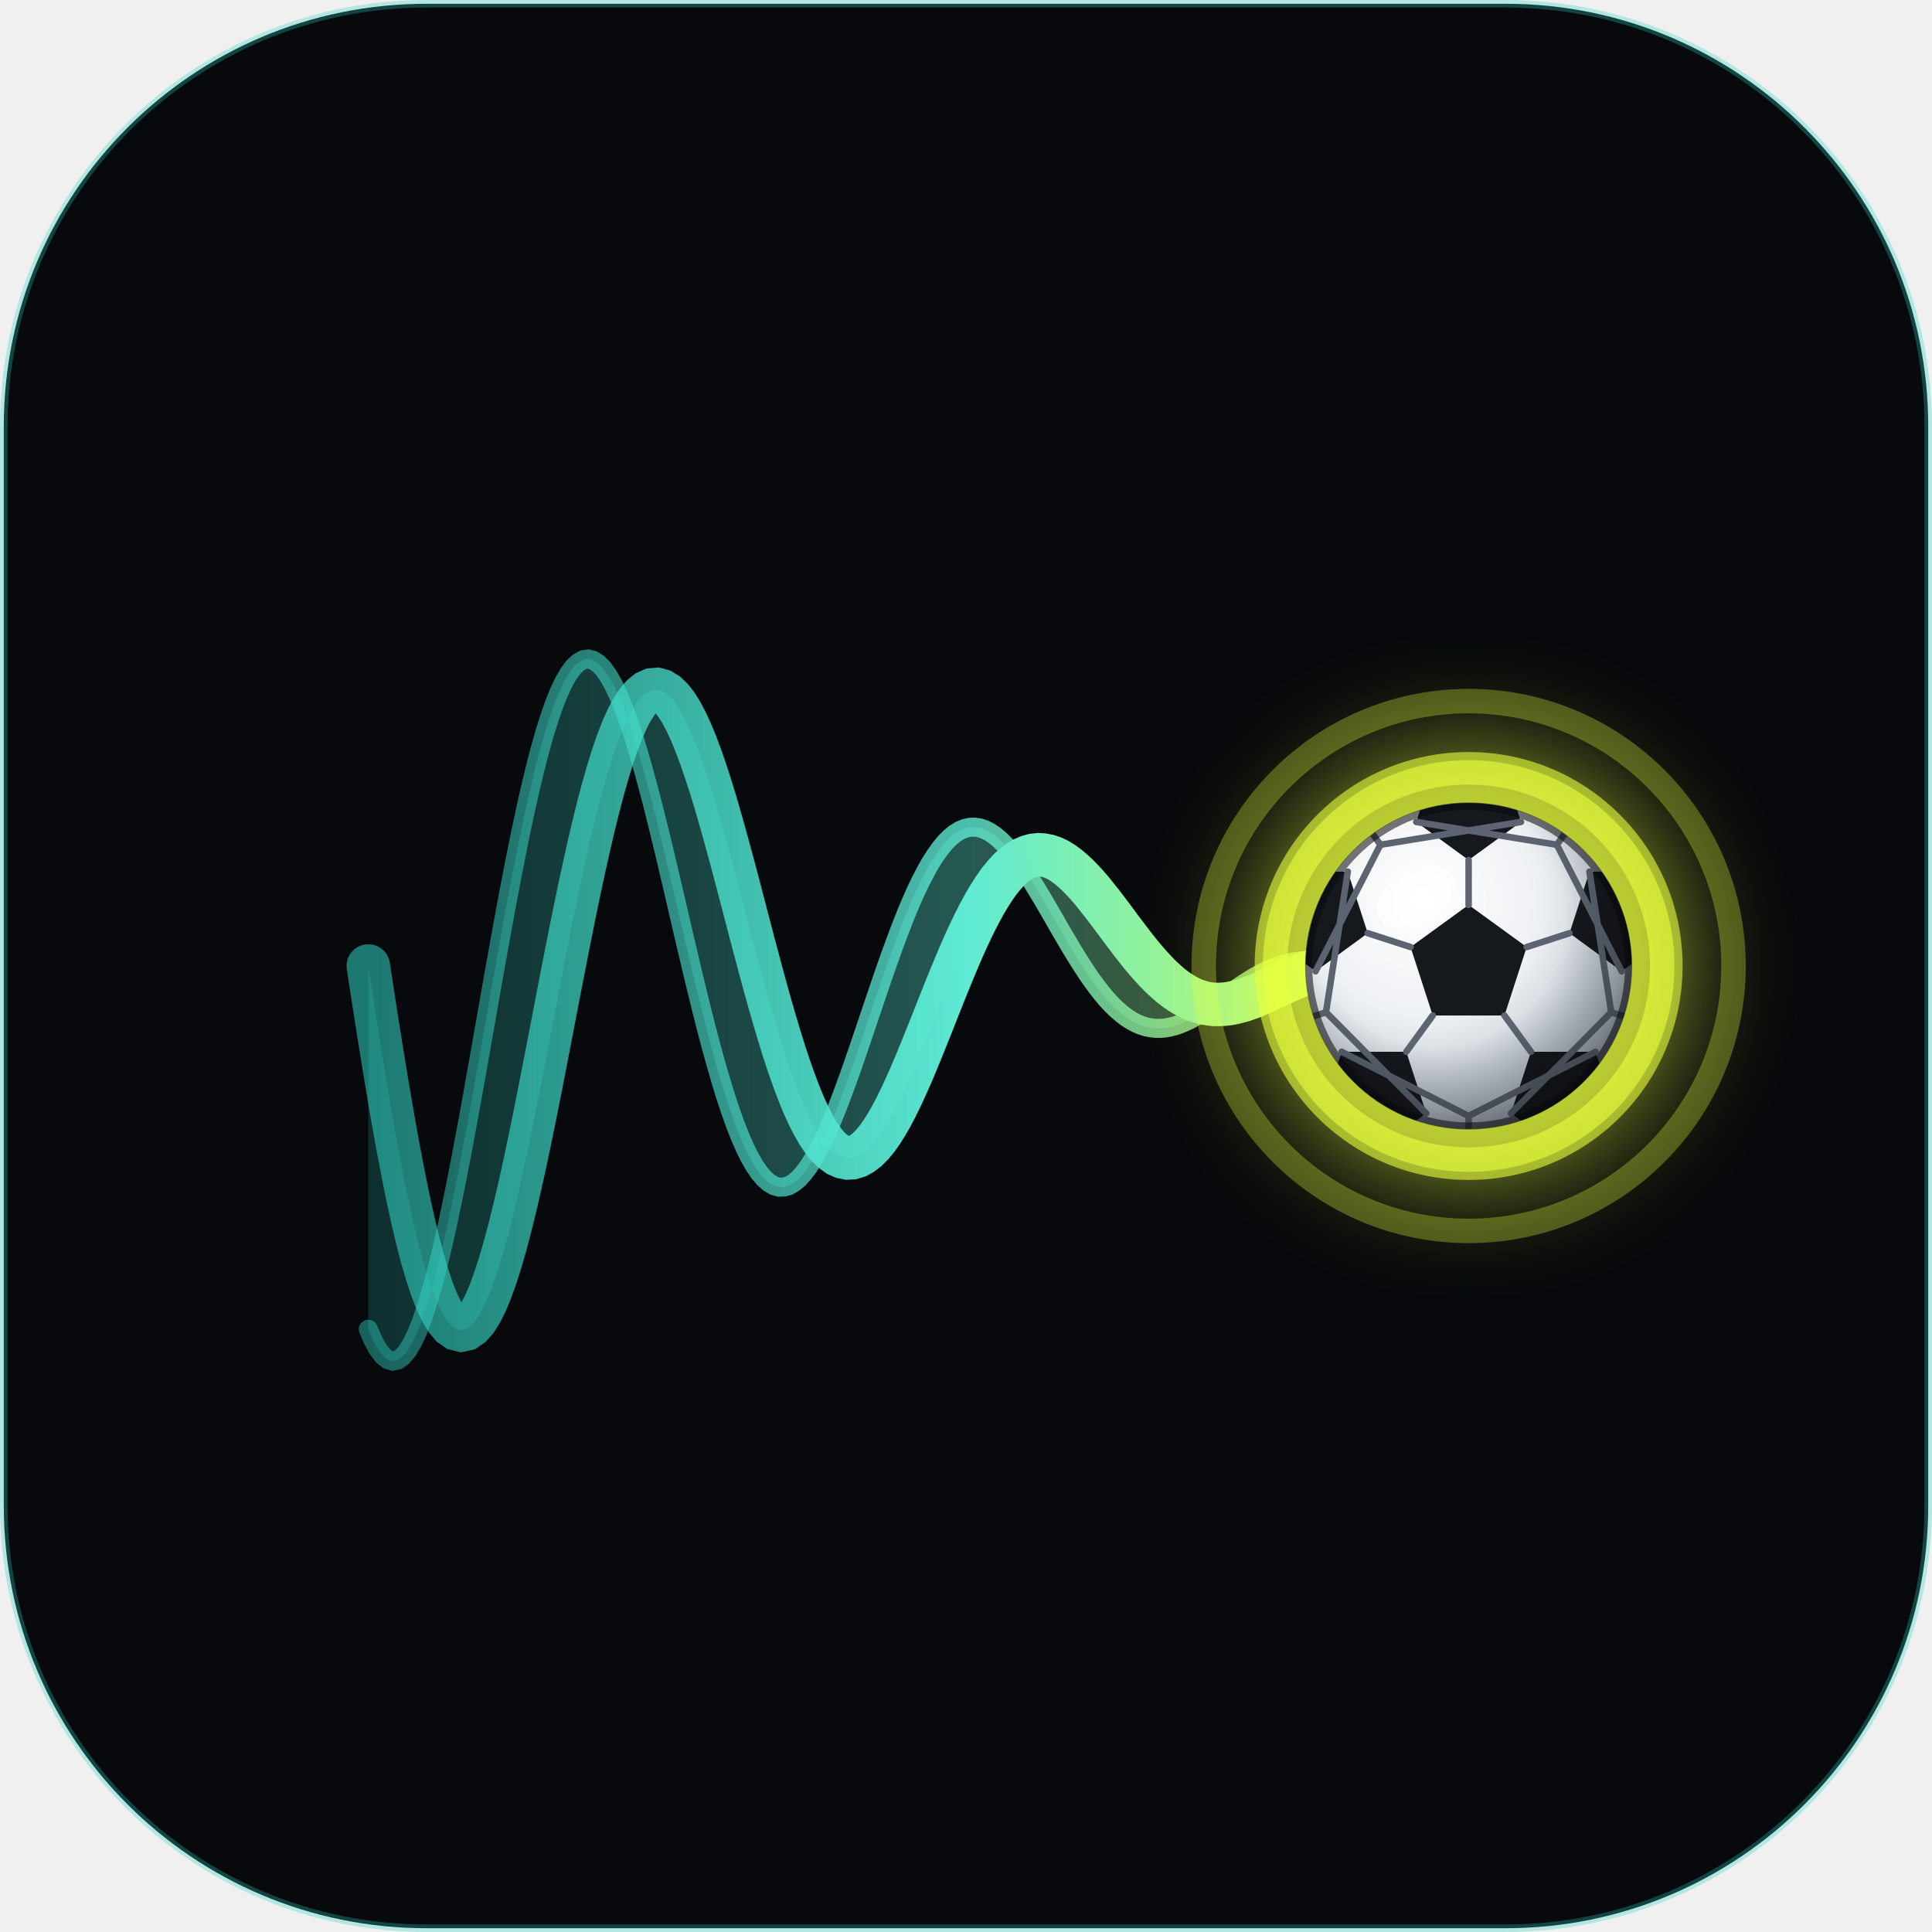
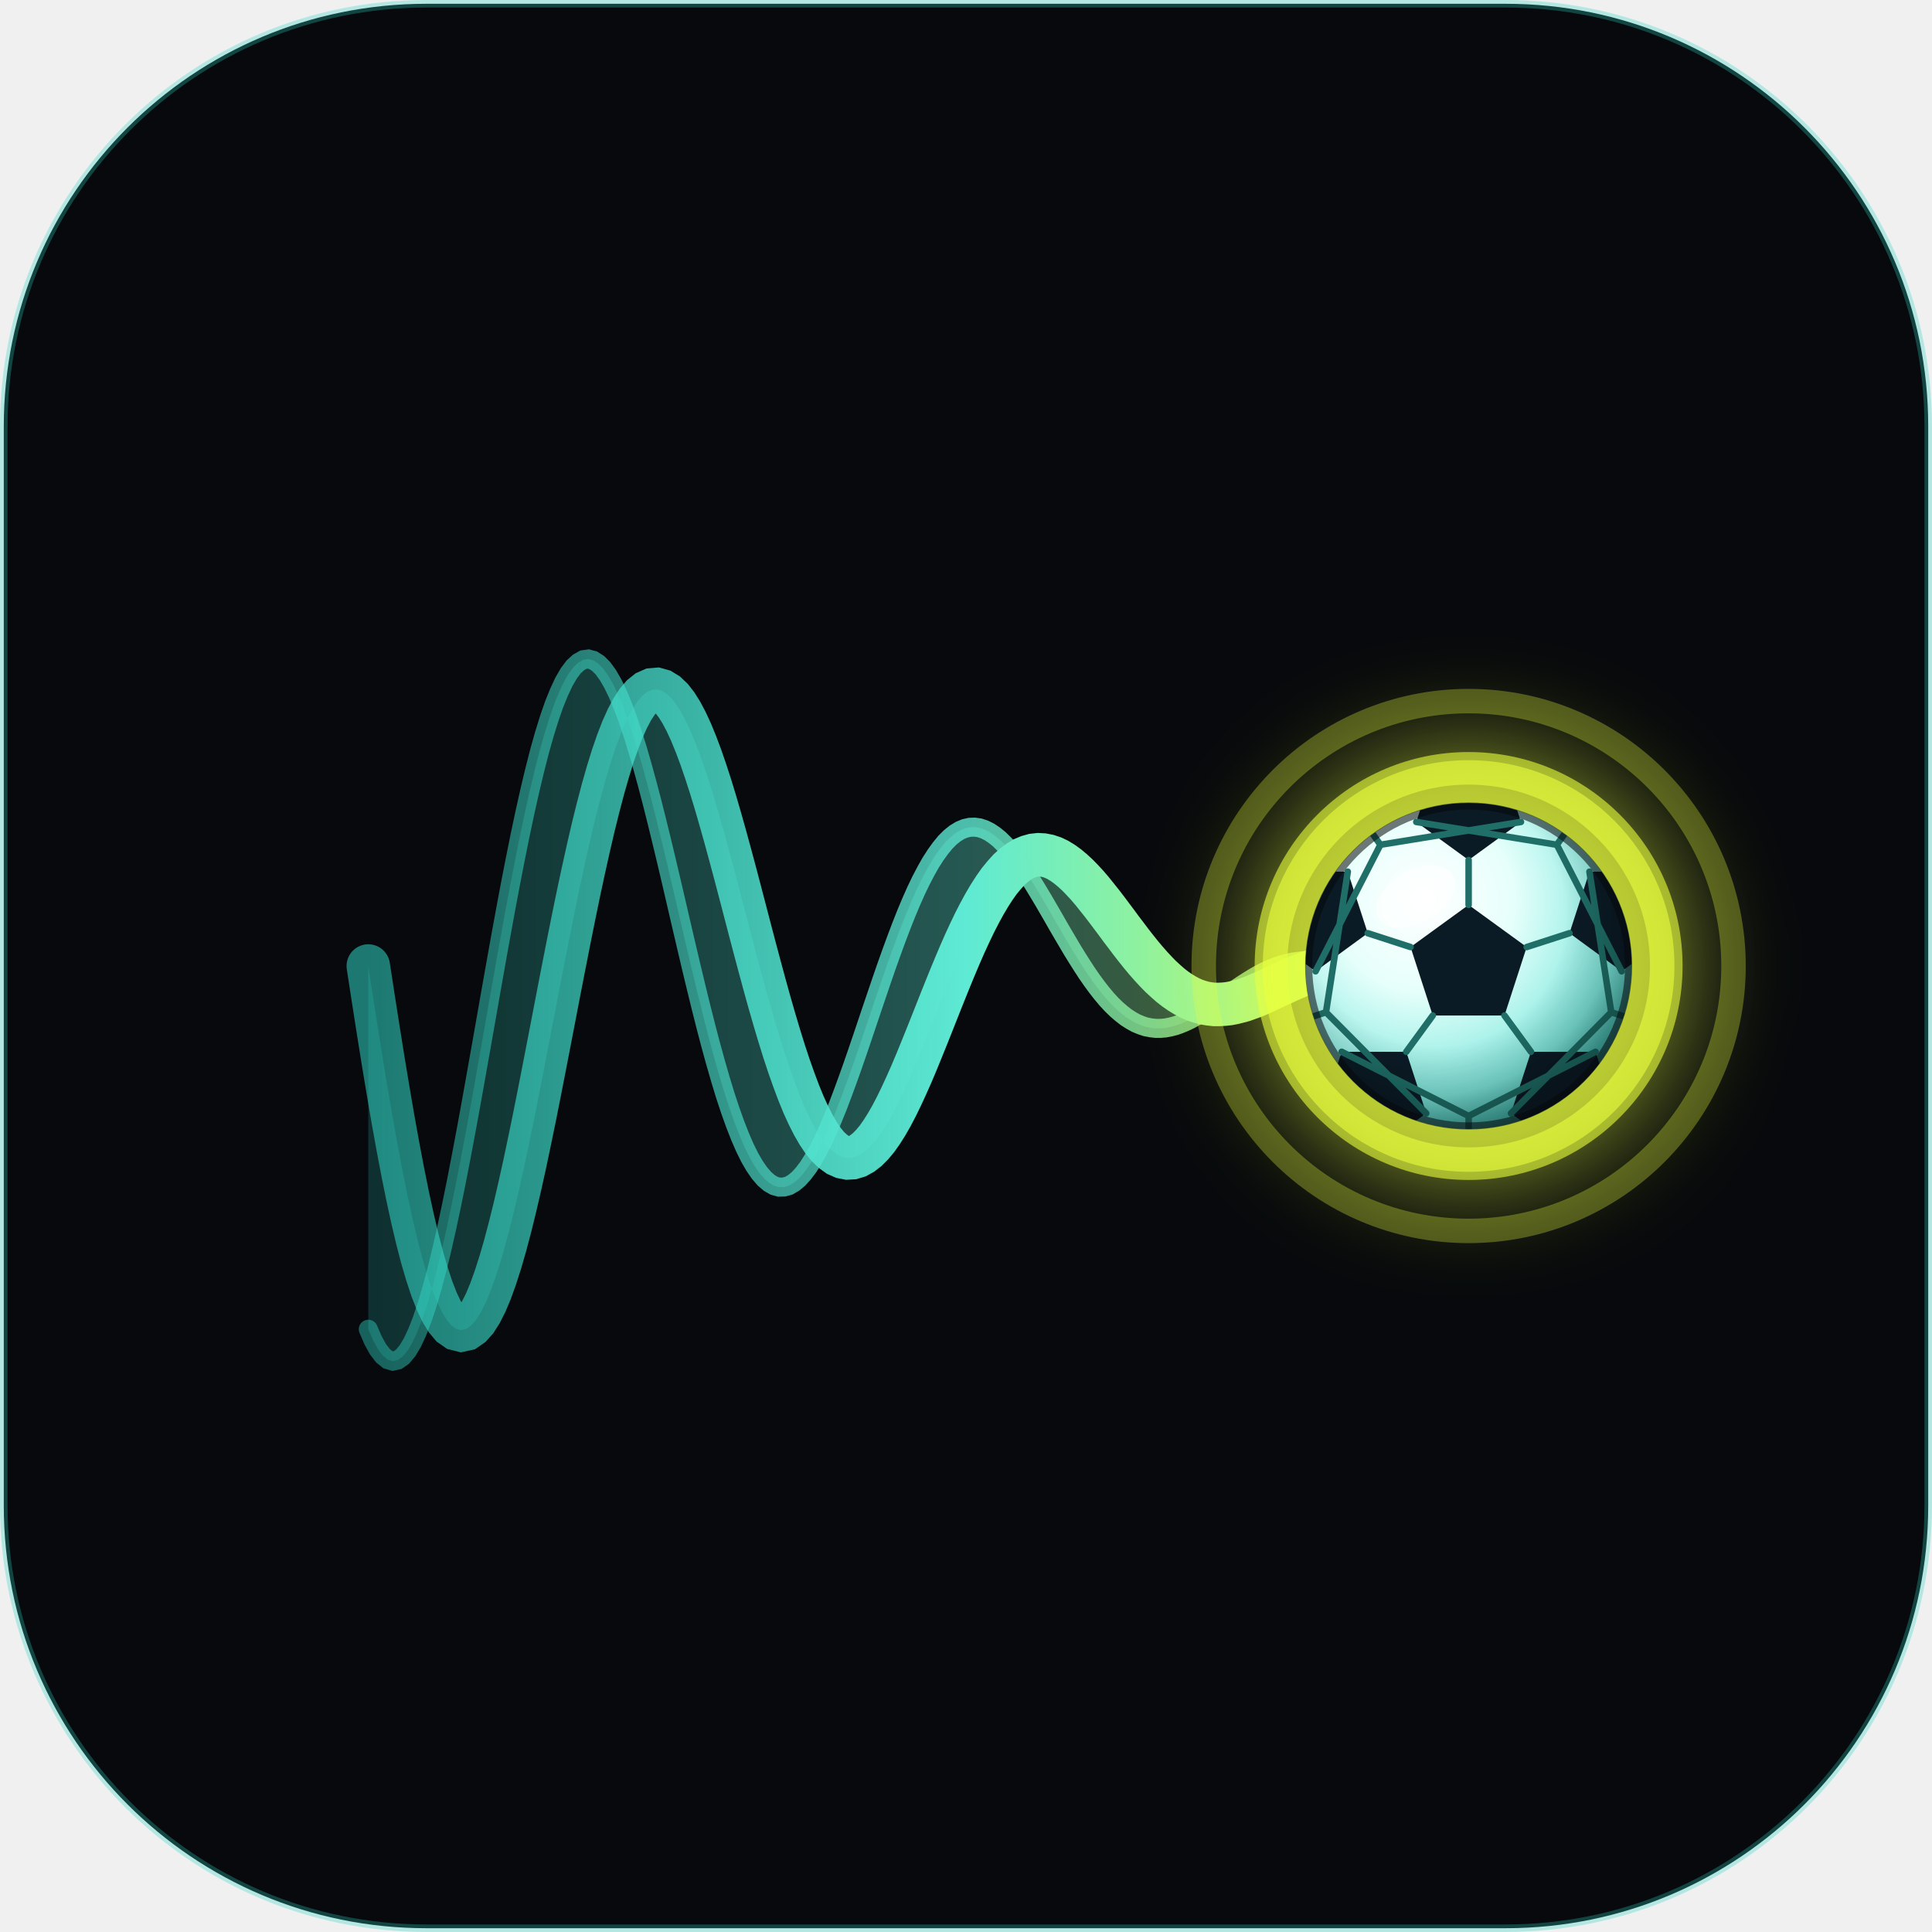
<svg xmlns="http://www.w3.org/2000/svg" viewBox="0 0 512 512" width="512" height="512">
  <defs>
    <filter id="glow" x="-50%" y="-50%" width="200%" height="200%">
      <feGaussianBlur stdDeviation="2.6" result="b" />
      <feMerge>
        <feMergeNode in="b" />
        <feMergeNode in="SourceGraphic" />
      </feMerge>
    </filter>
  </defs>
  <rect x="1" y="1" width="510" height="510" rx="112" fill="#07090C" stroke="#2ED3C3" stroke-opacity="0.3" stroke-width="2" />
  <g transform="translate(76 76) scale(3.6)">
    <defs>
      <linearGradient id="gkd" x1="6" y1="0" x2="86" y2="0" gradientUnits="userSpaceOnUse">
        <stop offset="0" stop-color="#2ED3C3" stop-opacity="0.55" />
        <stop offset="0.55" stop-color="#5EEAD4" />
        <stop offset="1" stop-color="#E8FF3F" />
      </linearGradient>
    </defs>
    <path d="M6.00 50.00 L6.36 52.34 L6.72 54.64 L7.08 56.89 L7.44 59.07 L7.80 61.17 L8.16 63.17 L8.52 65.07 L8.88 66.86 L9.24 68.52 L9.60 70.05 L9.96 71.44 L10.32 72.67 L10.68 73.76 L11.04 74.68 L11.40 75.44 L11.76 76.03 L12.12 76.46 L12.48 76.71 L12.84 76.80 L13.20 76.72 L13.56 76.47 L13.92 76.07 L14.28 75.50 L14.64 74.79 L15.00 73.93 L15.36 72.93 L15.72 71.81 L16.08 70.56 L16.44 69.20 L16.80 67.74 L17.16 66.19 L17.52 64.56 L17.88 62.85 L18.24 61.10 L18.60 59.29 L18.96 57.45 L19.32 55.59 L19.68 53.72 L20.04 51.85 L20.40 50.00 L20.76 48.17 L21.12 46.38 L21.48 44.63 L21.84 42.95 L22.20 41.33 L22.56 39.78 L22.92 38.33 L23.28 36.96 L23.64 35.70 L24.00 34.54 L24.36 33.50 L24.72 32.57 L25.08 31.77 L25.44 31.09 L25.80 30.54 L26.16 30.12 L26.52 29.83 L26.88 29.67 L27.24 29.64 L27.60 29.74 L27.96 29.96 L28.32 30.30 L28.68 30.76 L29.04 31.33 L29.40 32.01 L29.76 32.79 L30.12 33.67 L30.48 34.63 L30.84 35.68 L31.20 36.79 L31.56 37.97 L31.92 39.21 L32.28 40.49 L32.64 41.81 L33.00 43.15 L33.36 44.52 L33.72 45.90 L34.08 47.28 L34.44 48.65 L34.80 50.00 L35.16 51.33 L35.52 52.63 L35.88 53.88 L36.24 55.09 L36.60 56.25 L36.96 57.34 L37.32 58.36 L37.68 59.32 L38.04 60.20 L38.40 60.99 L38.76 61.70 L39.12 62.32 L39.48 62.86 L39.84 63.30 L40.20 63.64 L40.56 63.90 L40.92 64.06 L41.28 64.13 L41.64 64.11 L42.00 64.00 L42.36 63.80 L42.72 63.52 L43.08 63.16 L43.44 62.73 L43.80 62.22 L44.16 61.65 L44.52 61.02 L44.88 60.33 L45.24 59.59 L45.60 58.81 L45.96 58.00 L46.32 57.15 L46.68 56.27 L47.04 55.38 L47.40 54.48 L47.76 53.57 L48.12 52.66 L48.48 51.76 L48.84 50.87 L49.20 50.00 L49.56 49.15 L49.92 48.33 L50.28 47.55 L50.64 46.80 L51.00 46.10 L51.36 45.44 L51.72 44.83 L52.08 44.27 L52.44 43.76 L52.80 43.32 L53.16 42.92 L53.52 42.59 L53.88 42.32 L54.24 42.10 L54.60 41.95 L54.96 41.85 L55.32 41.81 L55.68 41.83 L56.04 41.90 L56.40 42.02 L56.76 42.19 L57.12 42.41 L57.48 42.67 L57.84 42.97 L58.20 43.30 L58.56 43.67 L58.92 44.06 L59.28 44.48 L59.64 44.93 L60.00 45.38 L60.36 45.85 L60.72 46.33 L61.08 46.81 L61.44 47.30 L61.80 47.77 L62.16 48.25 L62.52 48.71 L62.88 49.16 L63.24 49.59 L63.60 50.00 L63.96 50.39 L64.32 50.76 L64.68 51.09 L65.04 51.41 L65.40 51.69 L65.76 51.94 L66.12 52.16 L66.48 52.35 L66.84 52.51 L67.20 52.63 L67.56 52.73 L67.92 52.79 L68.28 52.83 L68.64 52.83 L69.00 52.81 L69.36 52.77 L69.72 52.70 L70.08 52.61 L70.44 52.51 L70.80 52.38 L71.16 52.25 L71.52 52.10 L71.88 51.94 L72.24 51.77 L72.60 51.60 L72.96 51.43 L73.32 51.27 L73.68 51.10 L74.04 50.94 L74.40 50.79 L74.76 50.64 L75.12 50.51 L75.48 50.39 L75.84 50.29 L76.20 50.20 L76.56 50.13 L76.92 50.07 L77.28 50.03 L77.64 50.01 L78.00 50.00 L78.00 50.00 L77.64 49.92 L77.28 49.85 L76.92 49.78 L76.56 49.71 L76.20 49.66 L75.84 49.63 L75.48 49.61 L75.12 49.60 L74.76 49.62 L74.40 49.66 L74.04 49.71 L73.68 49.79 L73.32 49.88 L72.96 50.00 L72.60 50.14 L72.24 50.29 L71.88 50.46 L71.52 50.65 L71.16 50.86 L70.80 51.08 L70.44 51.31 L70.08 51.55 L69.72 51.80 L69.36 52.06 L69.00 52.32 L68.64 52.57 L68.28 52.83 L67.92 53.07 L67.56 53.31 L67.20 53.54 L66.84 53.75 L66.48 53.95 L66.12 54.12 L65.76 54.27 L65.40 54.40 L65.04 54.49 L64.68 54.56 L64.32 54.59 L63.96 54.59 L63.60 54.55 L63.24 54.48 L62.88 54.36 L62.52 54.21 L62.16 54.01 L61.80 53.78 L61.44 53.50 L61.08 53.19 L60.72 52.84 L60.36 52.45 L60.00 52.02 L59.64 51.56 L59.28 51.07 L58.92 50.55 L58.56 50.00 L58.20 49.43 L57.84 48.85 L57.48 48.24 L57.12 47.63 L56.76 47.01 L56.40 46.38 L56.04 45.76 L55.68 45.14 L55.32 44.54 L54.96 43.95 L54.60 43.38 L54.24 42.83 L53.88 42.32 L53.52 41.84 L53.16 41.40 L52.80 41.01 L52.44 40.66 L52.08 40.37 L51.72 40.13 L51.36 39.95 L51.00 39.83 L50.64 39.78 L50.28 39.79 L49.92 39.87 L49.56 40.02 L49.20 40.24 L48.84 40.53 L48.48 40.89 L48.12 41.33 L47.76 41.83 L47.40 42.39 L47.04 43.03 L46.68 43.72 L46.32 44.47 L45.96 45.28 L45.60 46.14 L45.24 47.05 L44.88 48.00 L44.52 48.98 L44.16 49.99 L43.80 51.03 L43.44 52.09 L43.08 53.15 L42.72 54.22 L42.36 55.29 L42.00 56.35 L41.64 57.39 L41.28 58.40 L40.92 59.38 L40.56 60.33 L40.20 61.22 L39.84 62.07 L39.48 62.85 L39.12 63.57 L38.76 64.21 L38.40 64.78 L38.04 65.26 L37.68 65.66 L37.32 65.96 L36.96 66.17 L36.60 66.27 L36.24 66.28 L35.88 66.18 L35.52 65.97 L35.16 65.66 L34.80 65.24 L34.44 64.72 L34.08 64.10 L33.72 63.37 L33.36 62.54 L33.00 61.62 L32.64 60.61 L32.28 59.52 L31.92 58.34 L31.56 57.09 L31.20 55.78 L30.84 54.41 L30.48 52.98 L30.12 51.51 L29.76 50.01 L29.40 48.48 L29.04 46.94 L28.68 45.39 L28.32 43.84 L27.96 42.31 L27.60 40.81 L27.24 39.34 L26.88 37.91 L26.52 36.54 L26.16 35.23 L25.80 33.99 L25.44 32.84 L25.08 31.77 L24.72 30.81 L24.36 29.95 L24.00 29.21 L23.64 28.59 L23.28 28.09 L22.92 27.73 L22.56 27.50 L22.20 27.40 L21.84 27.45 L21.48 27.65 L21.12 27.98 L20.76 28.46 L20.40 29.08 L20.04 29.85 L19.68 30.74 L19.32 31.78 L18.96 32.94 L18.60 34.22 L18.24 35.63 L17.88 37.14 L17.52 38.75 L17.16 40.45 L16.80 42.24 L16.44 44.09 L16.08 46.01 L15.72 47.98 L15.36 49.99 L15.00 52.02 L14.64 54.07 L14.28 56.11 L13.92 58.14 L13.56 60.15 L13.20 62.12 L12.84 64.03 L12.48 65.89 L12.12 67.66 L11.76 69.35 L11.40 70.93 L11.04 72.40 L10.68 73.75 L10.32 74.97 L9.96 76.04 L9.60 76.96 L9.24 77.73 L8.88 78.33 L8.52 78.76 L8.16 79.01 L7.80 79.09 L7.44 78.98 L7.08 78.69 L6.72 78.22 L6.36 77.57 L6.00 76.74 Z" fill="url(#gkd)" fill-opacity="0.35" />
    <path d="M6.00 50.00 L6.36 52.34 L6.72 54.64 L7.08 56.89 L7.44 59.07 L7.80 61.17 L8.16 63.17 L8.52 65.07 L8.88 66.86 L9.24 68.52 L9.60 70.05 L9.96 71.44 L10.32 72.67 L10.68 73.76 L11.04 74.68 L11.40 75.44 L11.76 76.03 L12.12 76.46 L12.48 76.71 L12.84 76.80 L13.20 76.72 L13.56 76.47 L13.92 76.07 L14.28 75.50 L14.64 74.79 L15.00 73.93 L15.36 72.93 L15.72 71.81 L16.08 70.56 L16.44 69.20 L16.80 67.74 L17.16 66.19 L17.52 64.56 L17.88 62.85 L18.24 61.10 L18.60 59.29 L18.96 57.45 L19.32 55.59 L19.68 53.72 L20.04 51.85 L20.40 50.00 L20.76 48.17 L21.12 46.38 L21.48 44.63 L21.84 42.95 L22.20 41.33 L22.56 39.78 L22.92 38.33 L23.28 36.96 L23.64 35.70 L24.00 34.54 L24.36 33.50 L24.72 32.57 L25.08 31.77 L25.44 31.09 L25.80 30.54 L26.16 30.12 L26.52 29.83 L26.88 29.67 L27.24 29.64 L27.60 29.74 L27.96 29.96 L28.32 30.30 L28.68 30.76 L29.04 31.33 L29.40 32.01 L29.76 32.79 L30.12 33.67 L30.48 34.63 L30.84 35.68 L31.20 36.79 L31.56 37.97 L31.92 39.21 L32.28 40.49 L32.64 41.81 L33.00 43.15 L33.36 44.52 L33.72 45.90 L34.08 47.28 L34.44 48.65 L34.80 50.00 L35.16 51.33 L35.52 52.63 L35.88 53.88 L36.24 55.09 L36.60 56.25 L36.96 57.34 L37.32 58.36 L37.68 59.32 L38.04 60.20 L38.40 60.99 L38.76 61.70 L39.12 62.32 L39.48 62.86 L39.84 63.30 L40.20 63.64 L40.56 63.90 L40.92 64.06 L41.28 64.13 L41.64 64.11 L42.00 64.00 L42.36 63.80 L42.72 63.52 L43.08 63.16 L43.44 62.73 L43.80 62.22 L44.16 61.65 L44.52 61.02 L44.88 60.33 L45.24 59.59 L45.60 58.81 L45.96 58.00 L46.32 57.15 L46.68 56.27 L47.04 55.38 L47.40 54.48 L47.76 53.57 L48.12 52.66 L48.48 51.76 L48.84 50.87 L49.20 50.00 L49.56 49.15 L49.92 48.33 L50.28 47.55 L50.64 46.80 L51.00 46.10 L51.36 45.44 L51.72 44.83 L52.08 44.27 L52.44 43.76 L52.80 43.32 L53.16 42.92 L53.52 42.59 L53.88 42.32 L54.24 42.10 L54.60 41.95 L54.96 41.85 L55.32 41.81 L55.68 41.83 L56.04 41.90 L56.40 42.02 L56.76 42.19 L57.12 42.41 L57.48 42.67 L57.84 42.97 L58.20 43.30 L58.56 43.67 L58.92 44.06 L59.28 44.48 L59.64 44.93 L60.00 45.38 L60.36 45.85 L60.72 46.33 L61.08 46.81 L61.44 47.30 L61.80 47.77 L62.16 48.25 L62.52 48.71 L62.88 49.16 L63.24 49.59 L63.60 50.00 L63.96 50.39 L64.32 50.76 L64.68 51.09 L65.04 51.41 L65.40 51.69 L65.76 51.94 L66.12 52.16 L66.48 52.35 L66.84 52.51 L67.20 52.63 L67.56 52.73 L67.92 52.79 L68.28 52.83 L68.64 52.83 L69.00 52.81 L69.36 52.77 L69.72 52.70 L70.08 52.61 L70.44 52.51 L70.80 52.38 L71.16 52.25 L71.52 52.10 L71.88 51.94 L72.24 51.77 L72.60 51.60 L72.96 51.43 L73.32 51.27 L73.68 51.10 L74.04 50.94 L74.40 50.79 L74.76 50.64 L75.12 50.51 L75.48 50.39 L75.84 50.29 L76.20 50.20 L76.56 50.13 L76.92 50.07 L77.28 50.03 L77.64 50.01 L78.00 50.00" fill="none" stroke="url(#gkd)" stroke-width="3.2" stroke-linecap="round" />
    <path d="M6.00 76.74 L6.36 77.57 L6.72 78.22 L7.08 78.69 L7.44 78.98 L7.80 79.09 L8.16 79.01 L8.52 78.76 L8.88 78.33 L9.24 77.73 L9.60 76.96 L9.96 76.04 L10.32 74.97 L10.68 73.75 L11.04 72.40 L11.40 70.93 L11.76 69.35 L12.12 67.66 L12.48 65.89 L12.84 64.03 L13.20 62.12 L13.56 60.15 L13.92 58.14 L14.28 56.11 L14.64 54.07 L15.00 52.02 L15.36 49.99 L15.72 47.98 L16.08 46.01 L16.44 44.09 L16.80 42.24 L17.16 40.45 L17.52 38.75 L17.88 37.14 L18.24 35.63 L18.60 34.22 L18.96 32.94 L19.32 31.78 L19.68 30.74 L20.04 29.85 L20.40 29.08 L20.76 28.46 L21.12 27.98 L21.48 27.65 L21.84 27.45 L22.20 27.40 L22.56 27.50 L22.92 27.73 L23.28 28.09 L23.64 28.59 L24.00 29.21 L24.36 29.95 L24.72 30.81 L25.08 31.77 L25.44 32.84 L25.80 33.99 L26.16 35.23 L26.52 36.54 L26.88 37.91 L27.24 39.34 L27.60 40.81 L27.96 42.31 L28.32 43.84 L28.68 45.39 L29.04 46.94 L29.40 48.48 L29.76 50.01 L30.12 51.51 L30.48 52.98 L30.84 54.41 L31.20 55.78 L31.56 57.09 L31.92 58.34 L32.28 59.52 L32.64 60.61 L33.00 61.62 L33.36 62.54 L33.72 63.37 L34.08 64.10 L34.44 64.72 L34.80 65.24 L35.16 65.66 L35.52 65.97 L35.88 66.18 L36.24 66.28 L36.60 66.27 L36.96 66.17 L37.32 65.96 L37.68 65.66 L38.04 65.26 L38.40 64.78 L38.76 64.21 L39.12 63.57 L39.48 62.85 L39.84 62.07 L40.20 61.22 L40.56 60.33 L40.92 59.38 L41.28 58.40 L41.64 57.39 L42.00 56.35 L42.36 55.29 L42.72 54.22 L43.08 53.15 L43.44 52.09 L43.80 51.03 L44.16 49.99 L44.52 48.98 L44.88 48.00 L45.24 47.05 L45.60 46.14 L45.96 45.28 L46.32 44.47 L46.68 43.72 L47.04 43.03 L47.40 42.39 L47.76 41.83 L48.12 41.33 L48.48 40.89 L48.84 40.53 L49.20 40.24 L49.56 40.02 L49.92 39.87 L50.28 39.79 L50.64 39.78 L51.00 39.83 L51.36 39.95 L51.72 40.13 L52.08 40.37 L52.44 40.66 L52.80 41.01 L53.16 41.40 L53.52 41.84 L53.88 42.32 L54.24 42.83 L54.60 43.38 L54.96 43.95 L55.32 44.54 L55.68 45.14 L56.04 45.76 L56.40 46.38 L56.76 47.01 L57.12 47.63 L57.48 48.24 L57.84 48.85 L58.20 49.43 L58.56 50.00 L58.92 50.55 L59.28 51.07 L59.64 51.56 L60.00 52.02 L60.36 52.45 L60.72 52.84 L61.08 53.19 L61.44 53.50 L61.80 53.78 L62.16 54.01 L62.52 54.21 L62.88 54.36 L63.24 54.48 L63.60 54.55 L63.96 54.59 L64.32 54.59 L64.68 54.56 L65.04 54.49 L65.40 54.40 L65.76 54.27 L66.12 54.12 L66.48 53.95 L66.84 53.75 L67.20 53.54 L67.56 53.31 L67.92 53.07 L68.28 52.83 L68.64 52.57 L69.00 52.32 L69.36 52.06 L69.72 51.80 L70.08 51.55 L70.44 51.31 L70.80 51.08 L71.16 50.86 L71.52 50.65 L71.88 50.46 L72.24 50.29 L72.60 50.14 L72.96 50.00 L73.32 49.88 L73.68 49.79 L74.04 49.71 L74.40 49.66 L74.76 49.62 L75.12 49.60 L75.48 49.61 L75.84 49.63 L76.20 49.66 L76.56 49.71 L76.92 49.78 L77.28 49.85 L77.64 49.92 L78.00 50.00" fill="none" stroke="url(#gkd)" stroke-width="1.4" stroke-opacity="0.8" stroke-linecap="round" />
-     <defs>
-       <radialGradient id="bbd" cx="0.36" cy="0.3" r="0.8">
-         <stop offset="0" stop-color="#FFFFFF" />
-         <stop offset="0.45" stop-color="#EEF1F4" />
-         <stop offset="0.8" stop-color="#B8C1CB" />
-         <stop offset="1" stop-color="#7D8895" />
-       </radialGradient>
-       <radialGradient id="bsd" cx="0.4" cy="0.35" r="0.72">
-         <stop offset="0.55" stop-color="#000" stop-opacity="0" />
-         <stop offset="1" stop-color="#000" stop-opacity="0.38" />
-       </radialGradient>
-       <clipPath id="bcd">
-         <circle cx="87" cy="50" r="8" />
-       </clipPath>
-     </defs>
    <g class="bigball" transform="translate(87 50) scale(1.5) translate(-87 -50)">
+       <defs>
+         <radialGradient id="bbd" cx="0.36" cy="0.3" r="0.8">
+           <stop offset="0" stop-color="#FFFFFF" />
+           <stop offset="0.35" stop-color="#E6FFFB" />
+           <stop offset="0.75" stop-color="#7FE9DE" />
+           <stop offset="1" stop-color="#138F84" />
+         </radialGradient>
+         <radialGradient id="bsd" cx="0.4" cy="0.35" r="0.72">
+           <stop offset="0.55" stop-color="#000" stop-opacity="0" />
+           <stop offset="1" stop-color="#000" stop-opacity="0.38" />
+         </radialGradient>
+         <clipPath id="bcd">
+           <circle cx="87" cy="50" r="8" />
+         </clipPath>
+       </defs>
      <circle cx="87" cy="50" r="13" fill="none" stroke="#E8FF3F" stroke-width="1.2" stroke-opacity="0.3">
        <animate attributeName="r" values="9.5;15" dur="2.4s" repeatCount="indefinite" />
        <animate attributeName="stroke-opacity" values="0.6;0" dur="2.4s" repeatCount="indefinite" />
      </circle>
      <circle cx="87" cy="50" r="9.5" fill="none" stroke="#E8FF3F" stroke-width="1.2" stroke-opacity="0.6">
        <animate attributeName="stroke-opacity" values="0.65;0.25;0.65" dur="2.4s" repeatCount="indefinite" />
      </circle>
      <circle cx="87" cy="50" r="10.5" fill="#E8FF3F" fill-opacity="0.6" filter="url(#glow)">
        <animate attributeName="fill-opacity" values="0.4;0.8;0.4" dur="2.4s" repeatCount="indefinite" />
      </circle>
      <circle cx="87" cy="50" r="8" fill="url(#bbd)" />
      <g clip-path="url(#bcd)">
-         <g fill="#15181D">
+         <g fill="#0B1B26">
          <polygon points="87.00,47.00 89.85,49.07 88.76,52.43 85.24,52.43 84.15,49.07" />
          <polygon points="87.00,44.80 84.43,42.93 85.41,39.92 88.59,39.92 89.57,42.93" />
          <polygon points="91.95,48.39 92.93,45.37 96.10,45.37 97.08,48.39 94.51,50.26" />
          <polygon points="90.06,54.21 93.23,54.21 94.21,57.23 91.64,59.09 89.08,57.23" />
          <polygon points="83.94,54.21 84.92,57.23 82.36,59.09 79.79,57.23 80.77,54.21" />
          <polygon points="82.05,48.39 79.49,50.26 76.92,48.39 77.90,45.37 81.07,45.37" />
-           <path d="M87.00 47.00L87.00 44.80M91.33 44.05L91.70 43.53M89.57 42.93L82.67 44.05M84.43 42.93L91.33 44.05M89.85 49.07L91.95 48.39M94.00 52.27L94.61 52.47M94.51 50.26L91.33 44.05M92.93 45.37L94.00 52.27M88.76 52.43L90.06 54.21M87.00 57.36L87.00 58.00M89.08 57.23L94.00 52.27M93.23 54.21L87.00 57.36M85.24 52.43L83.94 54.21M80.00 52.27L79.39 52.47M80.77 54.21L87.00 57.36M84.92 57.23L80.00 52.27M84.15 49.07L82.05 48.39M82.67 44.05L82.30 43.53M81.07 45.37L80.00 52.27M79.49 50.26L82.67 44.05" fill="none" stroke="#5B6470" stroke-width="0.32" stroke-linecap="round" />
-           <animateTransform attributeName="transform" type="rotate" from="0 87 50" to="360 87 50" dur="9s" repeatCount="indefinite" />
+           <path d="M87.00 47.00L87.00 44.80M91.33 44.05L91.70 43.53M89.57 42.93L82.67 44.05M84.43 42.93L91.33 44.05M89.85 49.07L91.95 48.39M94.00 52.27L94.61 52.47M94.51 50.26L91.33 44.05M92.93 45.37L94.00 52.27M88.76 52.43L90.06 54.21M87.00 57.36L87.00 58.00M89.08 57.23L94.00 52.27M93.23 54.21L87.00 57.36M85.24 52.43L83.94 54.21M80.00 52.27L79.39 52.47M80.77 54.21L87.00 57.36M84.92 57.23L80.00 52.27M84.15 49.07L82.05 48.39M82.67 44.05L82.30 43.53M81.07 45.37L80.00 52.27M79.49 50.26L82.67 44.05" fill="none" stroke="#1F6F68" stroke-width="0.32" stroke-linecap="round" />
+           <animateTransform attributeName="transform" type="rotate" from="0 87 50" to="360 87 50" dur="3s" repeatCount="indefinite" />
        </g>
      </g>
      <circle cx="87" cy="50" r="8" fill="url(#bsd)" />
-       <ellipse cx="84.4" cy="46.6" rx="2.1" ry="1.3" transform="rotate(-30 84.4 46.6)" fill="#fff" fill-opacity="0.55" />
+       <ellipse cx="84.4" cy="46.6" rx="2.1" ry="1.3" transform="rotate(-30 84.4 46.6)" fill="#fff" fill-opacity="0.6" />
      <circle cx="87" cy="50" r="7.85" fill="none" stroke="#07090C" stroke-opacity="0.55" stroke-width="0.35" />
    </g>
  </g>
</svg>
